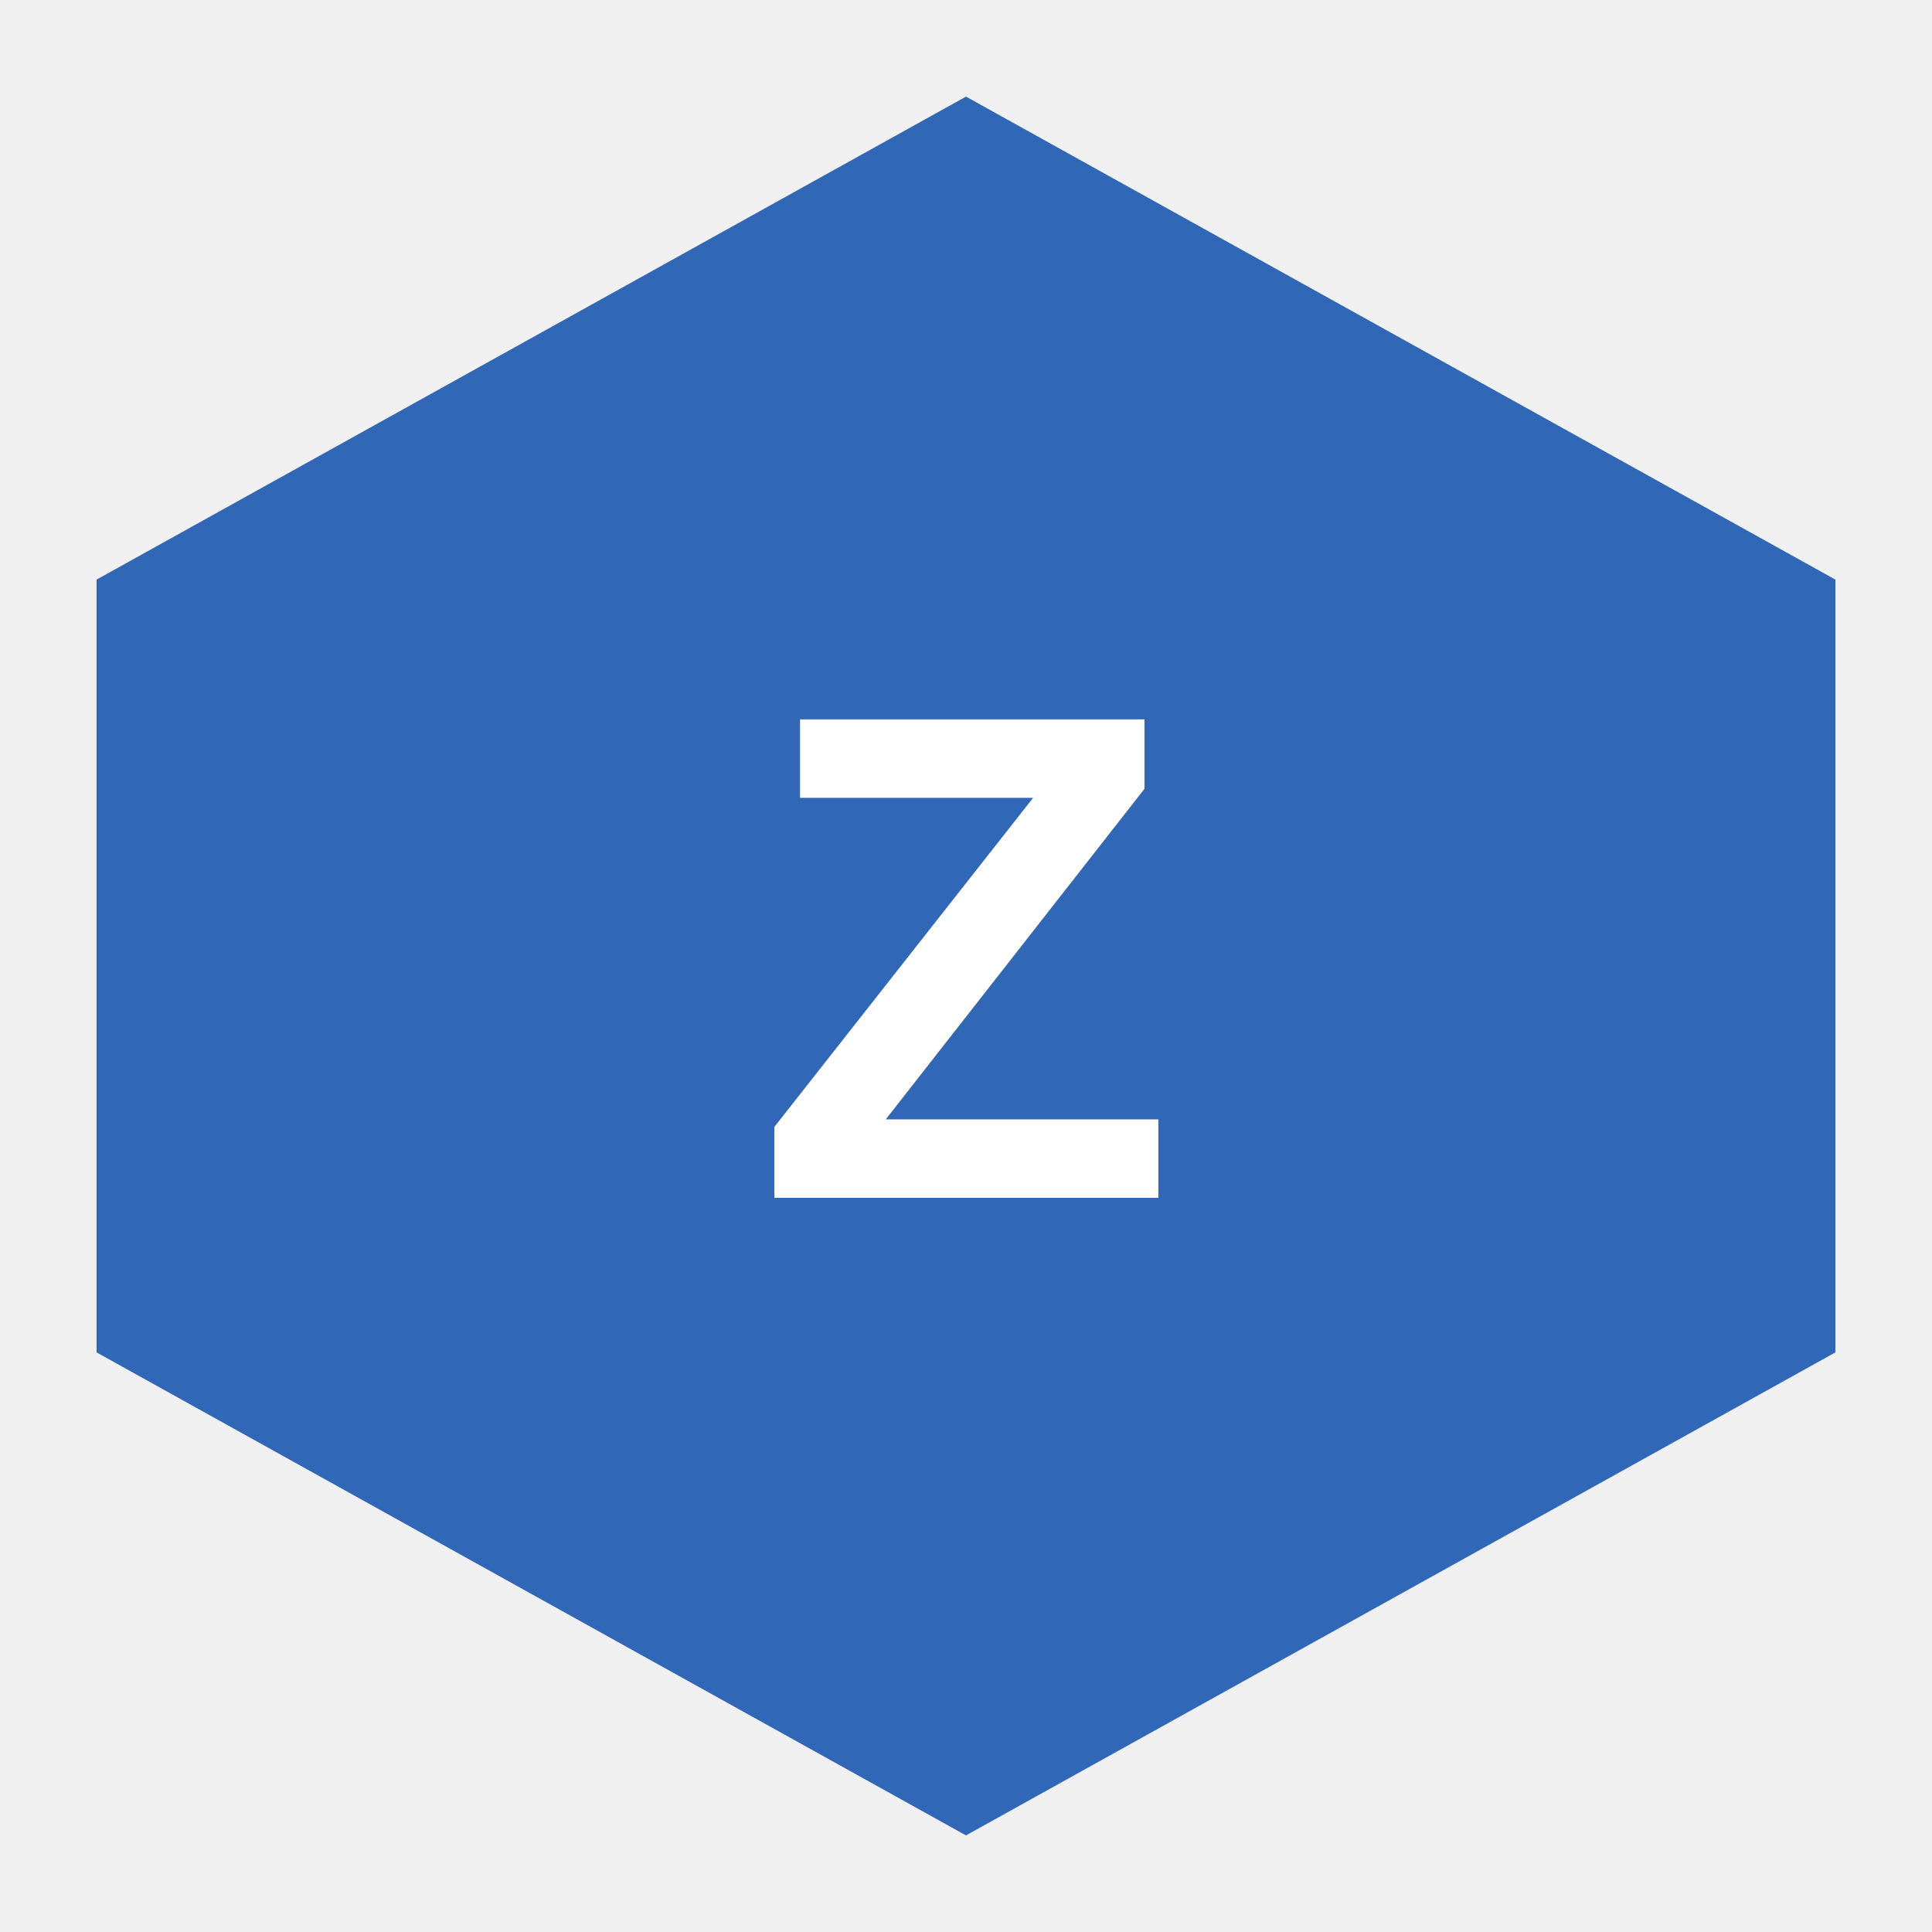
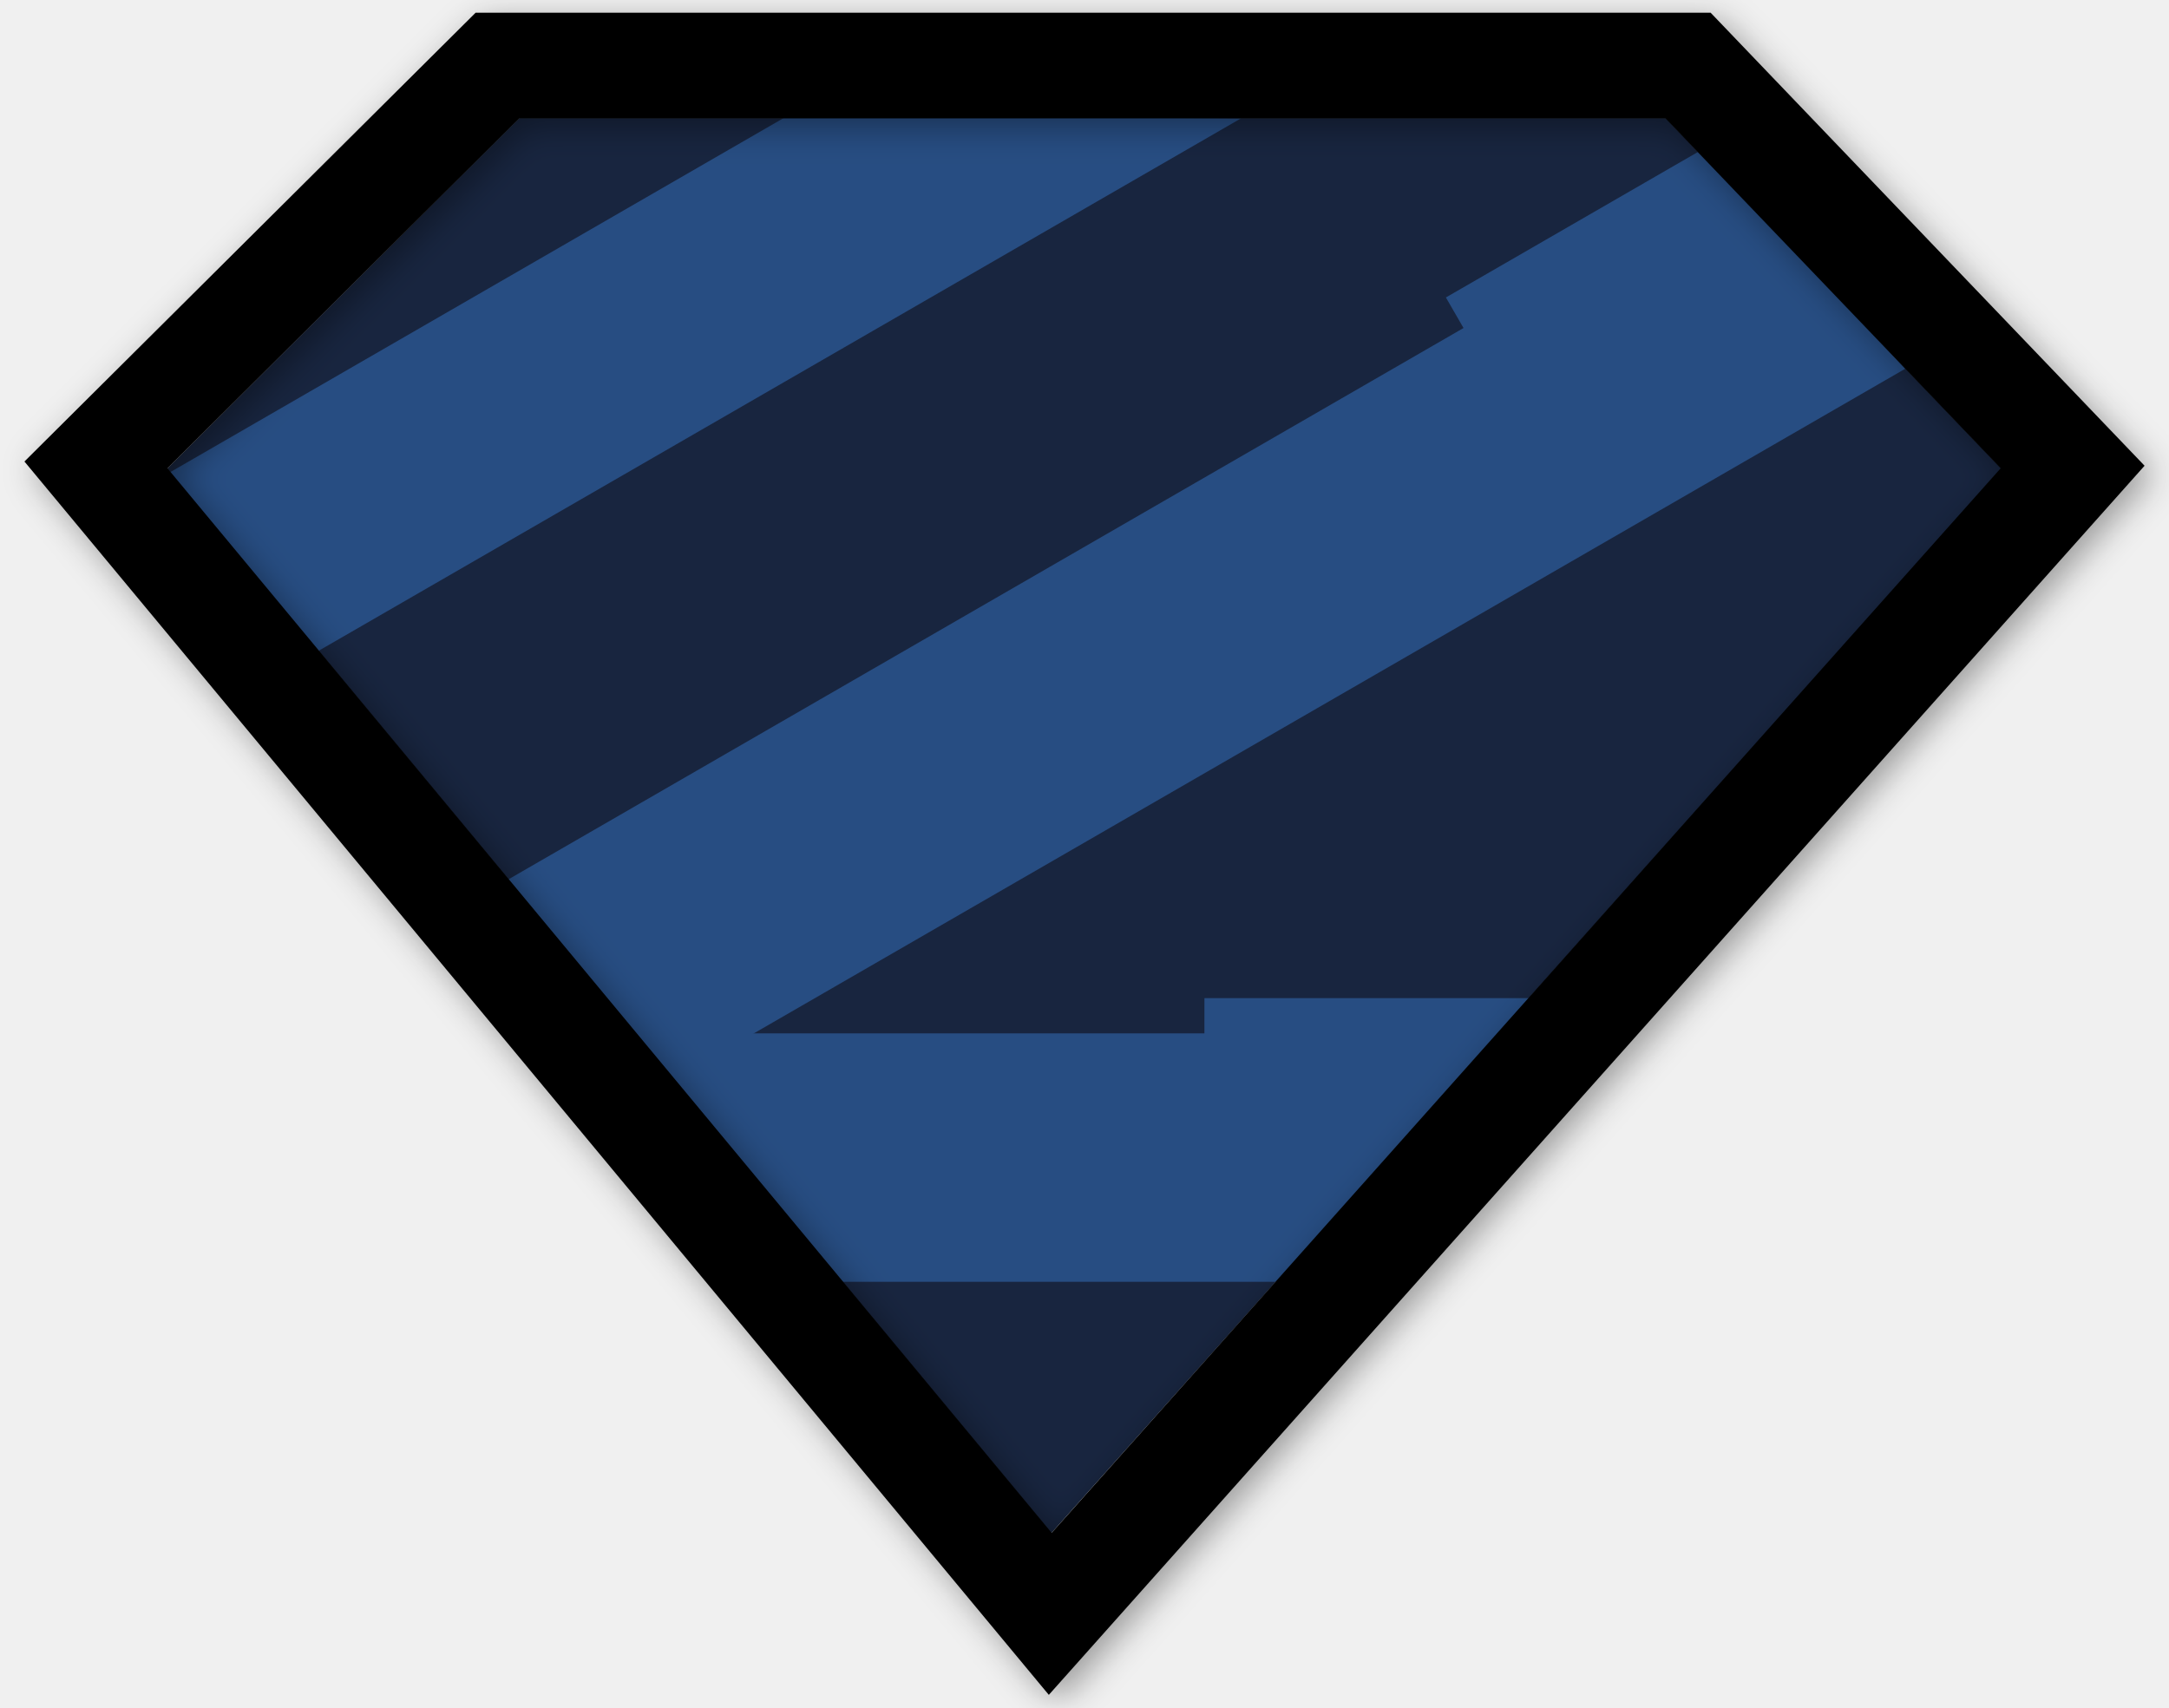
- <svg xmlns="http://www.w3.org/2000/svg" viewBox="0 0 100 100">
-   <polygon points="50,5 95,30 95,70 50,95 5,70 5,30" fill="#3068B7" />
-   <text x="50" y="62" font-family="Arial" font-size="36" font-weight="bold" fill="white" text-anchor="middle">Z</text>
+ <svg xmlns="http://www.w3.org/2000/svg" width="1.27em" height="1em" viewBox="0 0 256 203">
+   <defs>
+     <filter id="SVGtrasJvGf" width="105.2%" height="106.5%" x="-2.2%" y="-2.8%" filterUnits="objectBoundingBox">
+       <feOffset dx="1" dy="1" in="SourceAlpha" result="shadowOffsetOuter1" />
+       <feGaussianBlur in="shadowOffsetOuter1" result="shadowBlurOuter1" stdDeviation="2" />
+       <feColorMatrix in="shadowBlurOuter1" values="0 0 0 0 0 0 0 0 0 0 0 0 0 0 0 0 0 0 0.36 0" />
+     </filter>
+     <path id="SVGgaiMxt8t" fill="#000" d="M200.42 0H53.63L0 53.355l121.76 146.624l9.714-10.9L252 53.857zm-5.362 12.562l39.84 41.6l-112.8 126.558L17 54.162l41.815-41.6z" />
+   </defs>
+   <g transform="translate(2 1.51)">
+     <path fill="#18253F" d="M58.816 12.522h136.278l39.933 41.691l-112.989 126.553L16.957 54.213z" />
+     <path fill="#274D82" d="M149.427 150.875H96.013l-24.124-29.534l68.364-.002l.002-4.19h39.078z" />
+     <path fill="#274D82" d="M223.56 42.323L76.178 127.414l-19.226-24.052l114.099-65.877l-2.096-3.631l30.391-17.546zm-78.964-29.759L33.93 76.457L16.719 54.972l74.095-42.779z" />
+     <use filter="url(#SVGtrasJvGf)" href="#SVGgaiMxt8t" />
+     <use fill="#3068B7" href="#SVGgaiMxt8t" />
+   </g>
</svg>
